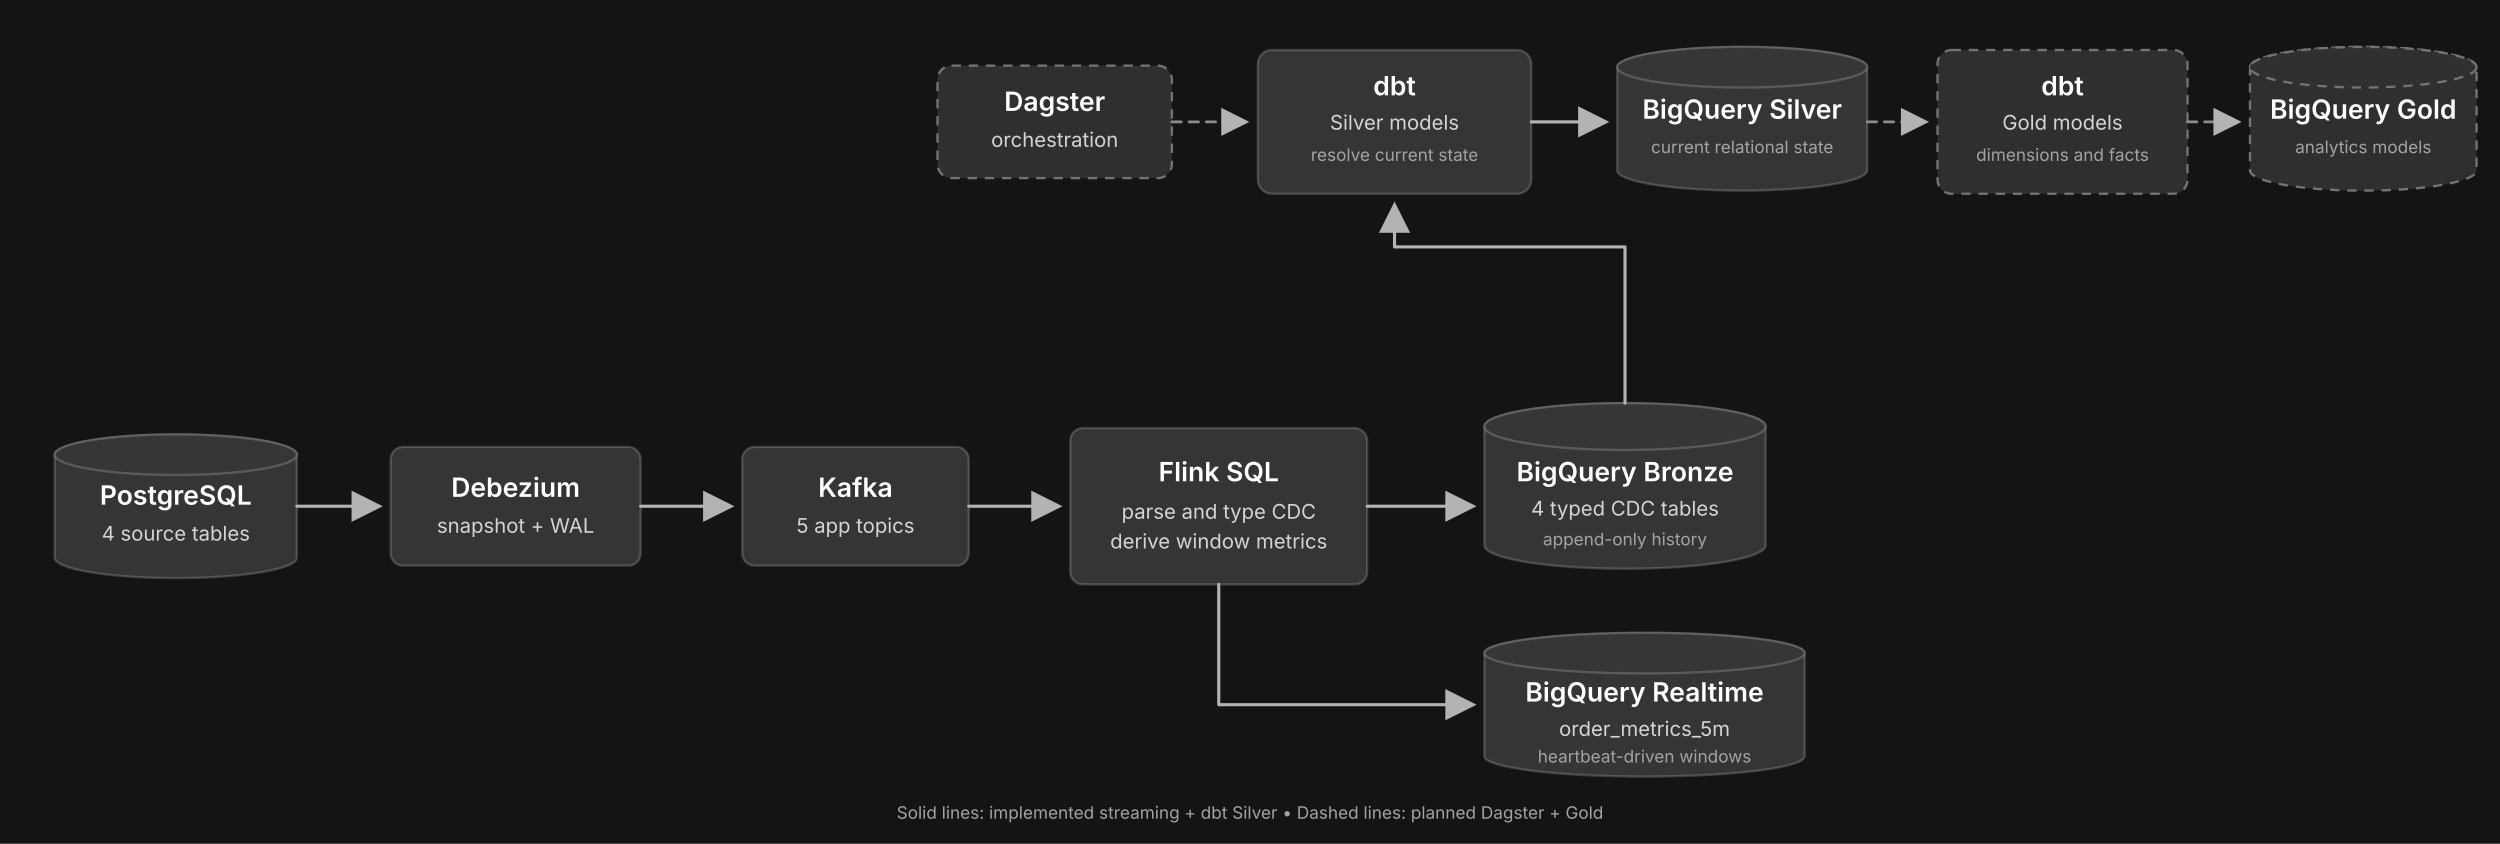
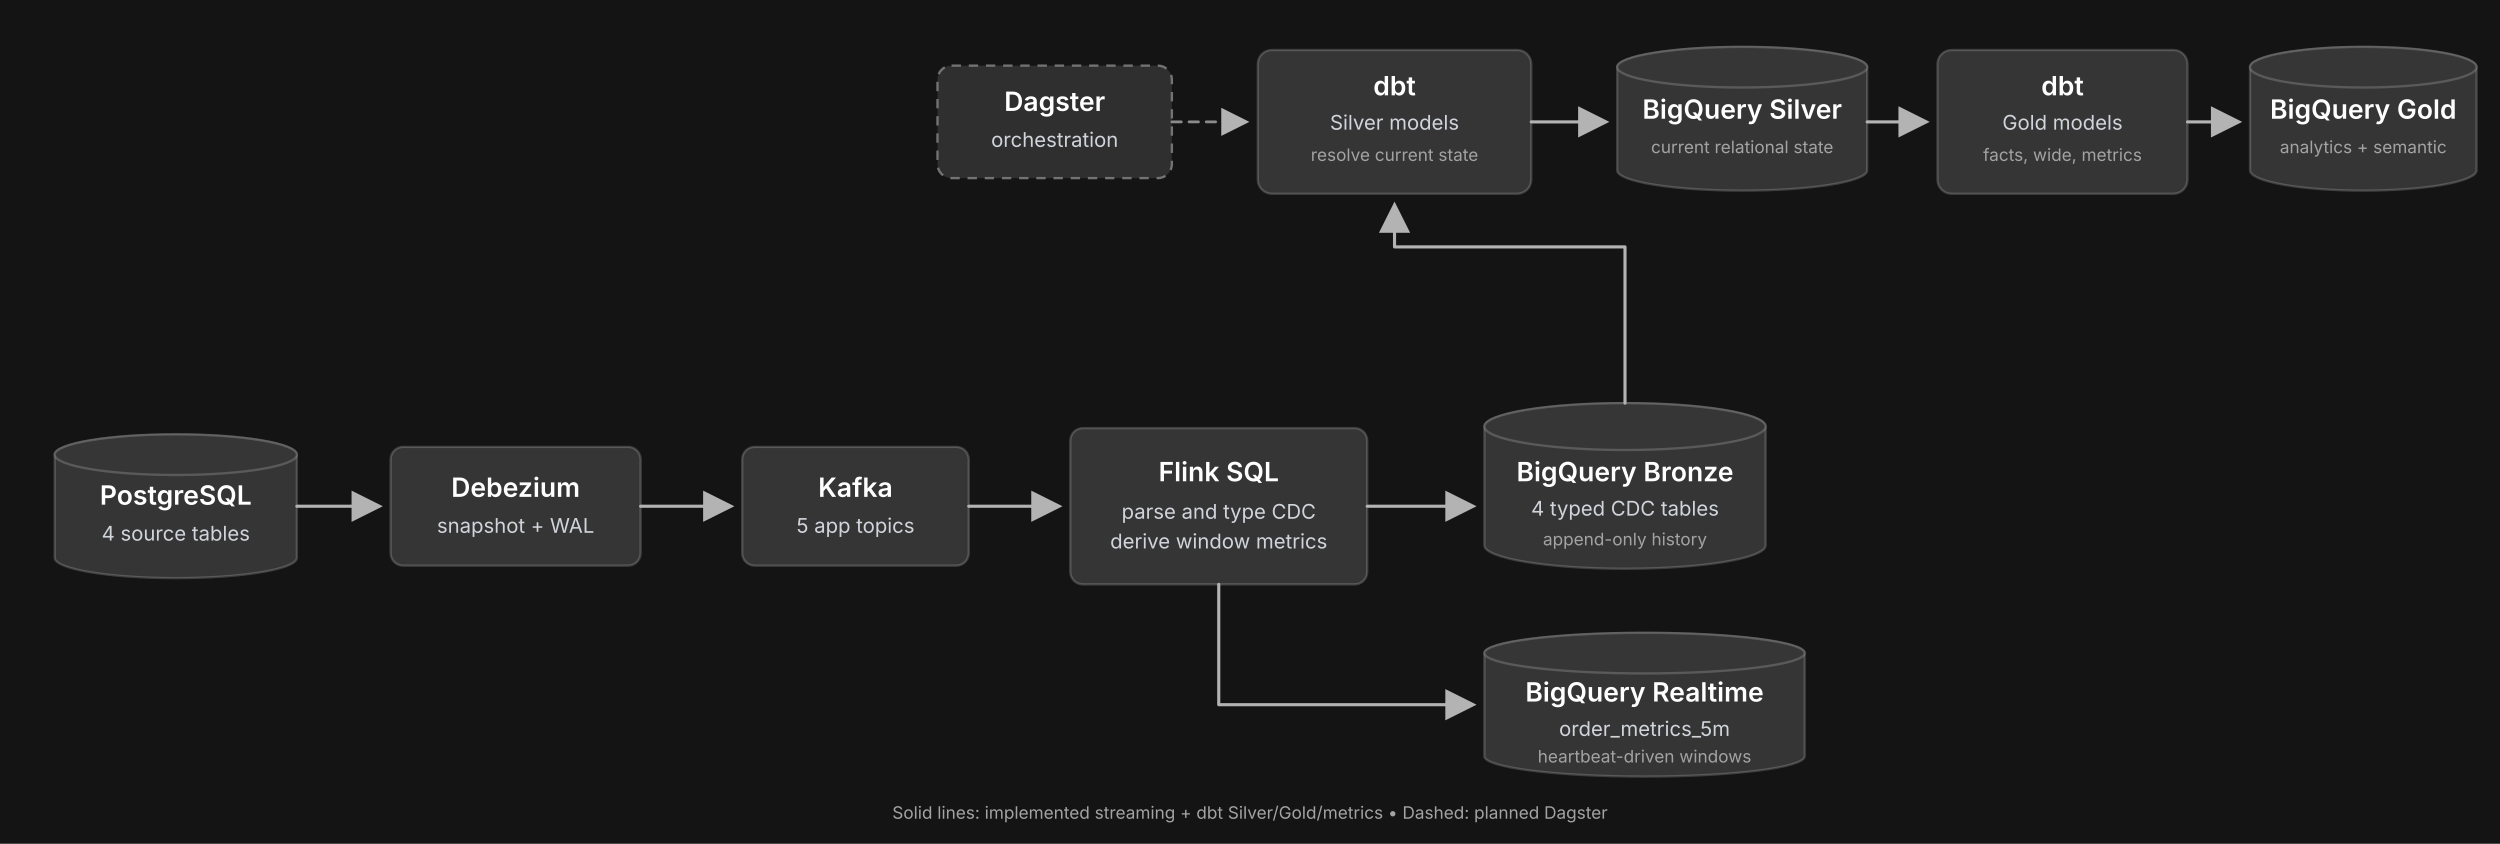
<svg xmlns="http://www.w3.org/2000/svg" width="1600" height="540" viewBox="0 0 1600 540" role="img" aria-labelledby="title description">
  <defs>
    <marker id="arrow" markerWidth="10" markerHeight="10" refX="8" refY="5" orient="auto">
      <path d="M 0 0 L 10 5 L 0 10 Z" fill="#b3b3b3" />
    </marker>
    <style>
      text {
        font-family: -apple-system, BlinkMacSystemFont, "Segoe UI", sans-serif;
        fill: #ffffff;
      }
      .node {
        fill: #363636;
        fill-opacity: 0.96;
        stroke: rgba(255, 255, 255, 0.18);
        stroke-width: 1.5;
      }
      .planned {
        fill: #303030;
        fill-opacity: 0.96;
        stroke: #737373;
        stroke-width: 1.5;
        stroke-dasharray: 6 5;
      }
      .title {
        font-size: 17px;
        font-weight: 600;
        text-anchor: middle;
      }
      .subtitle {
        font-size: 13px;
        fill: #d1d5db;
        text-anchor: middle;
      }
      .small {
        font-size: 11px;
        fill: #a3a3a3;
        text-anchor: middle;
      }
      .flow {
        fill: none;
        stroke: #b3b3b3;
        stroke-width: 2;
        stroke-linecap: round;
        stroke-linejoin: round;
        marker-end: url(#arrow);
      }
      .planned-flow {
        fill: none;
        stroke: #8b8b8b;
        stroke-width: 1.8;
        stroke-dasharray: 6 5;
        stroke-linecap: round;
        stroke-linejoin: round;
        marker-end: url(#arrow);
      }
    </style>
  </defs>
  <rect width="1600" height="540" fill="#141414" />
  <g>
    <rect class="planned" x="600" y="42" width="150" height="72" rx="9" />
    <text class="title" x="675" y="71">Dagster</text>
    <text class="subtitle" x="675" y="94">orchestration</text>
    <rect class="node" x="805" y="32" width="175" height="92" rx="9" />
    <text class="title" x="892.5" y="61">dbt</text>
    <text class="subtitle" x="892.5" y="83">Silver models</text>
    <text class="small" x="892.5" y="103">resolve current state</text>
    <g transform="translate(1035 30)">
      <path class="node" d="M 0 13 C 0 5.8 35.8 0 80 0                C 124.2 0 160 5.8 160 13                L 160 79                C 160 86.2 124.2 92 80 92                C 35.8 92 0 86.2 0 79 Z" />
      <ellipse class="node" cx="80" cy="13" rx="80" ry="13" />
      <text class="title" x="80" y="46">BigQuery Silver</text>
      <text class="small" x="80" y="68">current relational state</text>
    </g>
-     <rect class="planned" x="1240" y="32" width="160" height="92" rx="9" />
+     <rect class="node" x="1240" y="32" width="160" height="92" rx="9" />
    <text class="title" x="1320" y="61">dbt</text>
    <text class="subtitle" x="1320" y="83">Gold models</text>
-     <text class="small" x="1320" y="103">dimensions and facts</text>
+     <text class="small" x="1320" y="103">facts, wide, metrics</text>
    <g transform="translate(1440 30)">
-       <path class="planned" d="M 0 13 C 0 5.8 32.5 0 72.5 0                C 112.5 0 145 5.8 145 13                L 145 79                C 145 86.2 112.5 92 72.5 92                C 32.5 92 0 86.2 0 79 Z" />
-       <ellipse class="planned" cx="72.5" cy="13" rx="72.5" ry="13" />
+       <path class="node" d="M 0 13 C 0 5.8 32.5 0 72.5 0                C 112.5 0 145 5.8 145 13                L 145 79                C 145 86.2 112.5 92 72.5 92                C 32.5 92 0 86.2 0 79 Z" />
+       <ellipse class="node" cx="72.5" cy="13" rx="72.5" ry="13" />
      <text class="title" x="72.5" y="46">BigQuery Gold</text>
-       <text class="small" x="72.5" y="68">analytics models</text>
+       <text class="small" x="72.5" y="68">analytics + semantic</text>
    </g>
    <path class="planned-flow" d="M 750 78 H 796" />
    <path class="flow" d="M 980 78 H 1026" />
-     <path class="planned-flow" d="M 1195 78 H 1231" />
-     <path class="planned-flow" d="M 1400 78 H 1431" />
+     <path class="flow" d="M 1195 78 H 1231" />
+     <path class="flow" d="M 1400 78 H 1431" />
  </g>
  <g>
    <g transform="translate(35 278)">
      <path class="node" d="M 0 13 C 0 5.8 34.7 0 77.5 0                C 120.3 0 155 5.8 155 13                L 155 79                C 155 86.2 120.3 92 77.5 92                C 34.7 92 0 86.2 0 79 Z" />
      <ellipse class="node" cx="77.5" cy="13" rx="77.5" ry="13" />
      <text class="title" x="77.5" y="45">PostgreSQL</text>
      <text class="subtitle" x="77.5" y="68">4 source tables</text>
    </g>
    <rect class="node" x="250" y="286" width="160" height="76" rx="8" />
    <text class="title" x="330" y="318">Debezium</text>
    <text class="subtitle" x="330" y="341">snapshot + WAL</text>
    <rect class="node" x="475" y="286" width="145" height="76" rx="8" />
    <text class="title" x="547.5" y="318">Kafka</text>
    <text class="subtitle" x="547.5" y="341">5 app topics</text>
    <rect class="node" x="685" y="274" width="190" height="100" rx="8" />
    <text class="title" x="780" y="308">Flink SQL</text>
    <text class="subtitle" x="780" y="332">parse and type CDC</text>
    <text class="subtitle" x="780" y="351">derive window metrics</text>
    <g transform="translate(950 258)">
      <path class="node" d="M 0 15 C 0 6.7 40.3 0 90 0                C 139.7 0 180 6.7 180 15                L 180 91                C 180 99.3 139.7 106 90 106                C 40.3 106 0 99.3 0 91 Z" />
      <ellipse class="node" cx="90" cy="15" rx="90" ry="15" />
      <text class="title" x="90" y="50">BigQuery Bronze</text>
      <text class="subtitle" x="90" y="72">4 typed CDC tables</text>
      <text class="small" x="90" y="91">append-only history</text>
    </g>
    <g transform="translate(950 405)">
      <path class="node" d="M 0 13 C 0 5.8 45.9 0 102.5 0                C 159.1 0 205 5.8 205 13                L 205 79                C 205 86.2 159.1 92 102.5 92                C 45.9 92 0 86.2 0 79 Z" />
      <ellipse class="node" cx="102.5" cy="13" rx="102.5" ry="13" />
      <text class="title" x="102.5" y="44">BigQuery Realtime</text>
      <text class="subtitle" x="102.5" y="66">order_metrics_5m</text>
      <text class="small" x="102.5" y="83">heartbeat-driven windows</text>
    </g>
    <path class="flow" d="M 190 324 H 241" />
    <path class="flow" d="M 410 324 H 466" />
    <path class="flow" d="M 620 324 H 676" />
    <path class="flow" d="M 875 324 H 941" />
    <path class="flow" d="M 780 374 V 451 H 941" />
    <path class="flow" d="M 1040 258 V 158 H 892.5 V 133" />
  </g>
  <text class="small" x="800" y="524">
-     Solid lines: implemented streaming + dbt Silver • Dashed lines: planned Dagster + Gold
+     Solid lines: implemented streaming + dbt Silver/Gold/metrics • Dashed: planned Dagster
  </text>
</svg>
